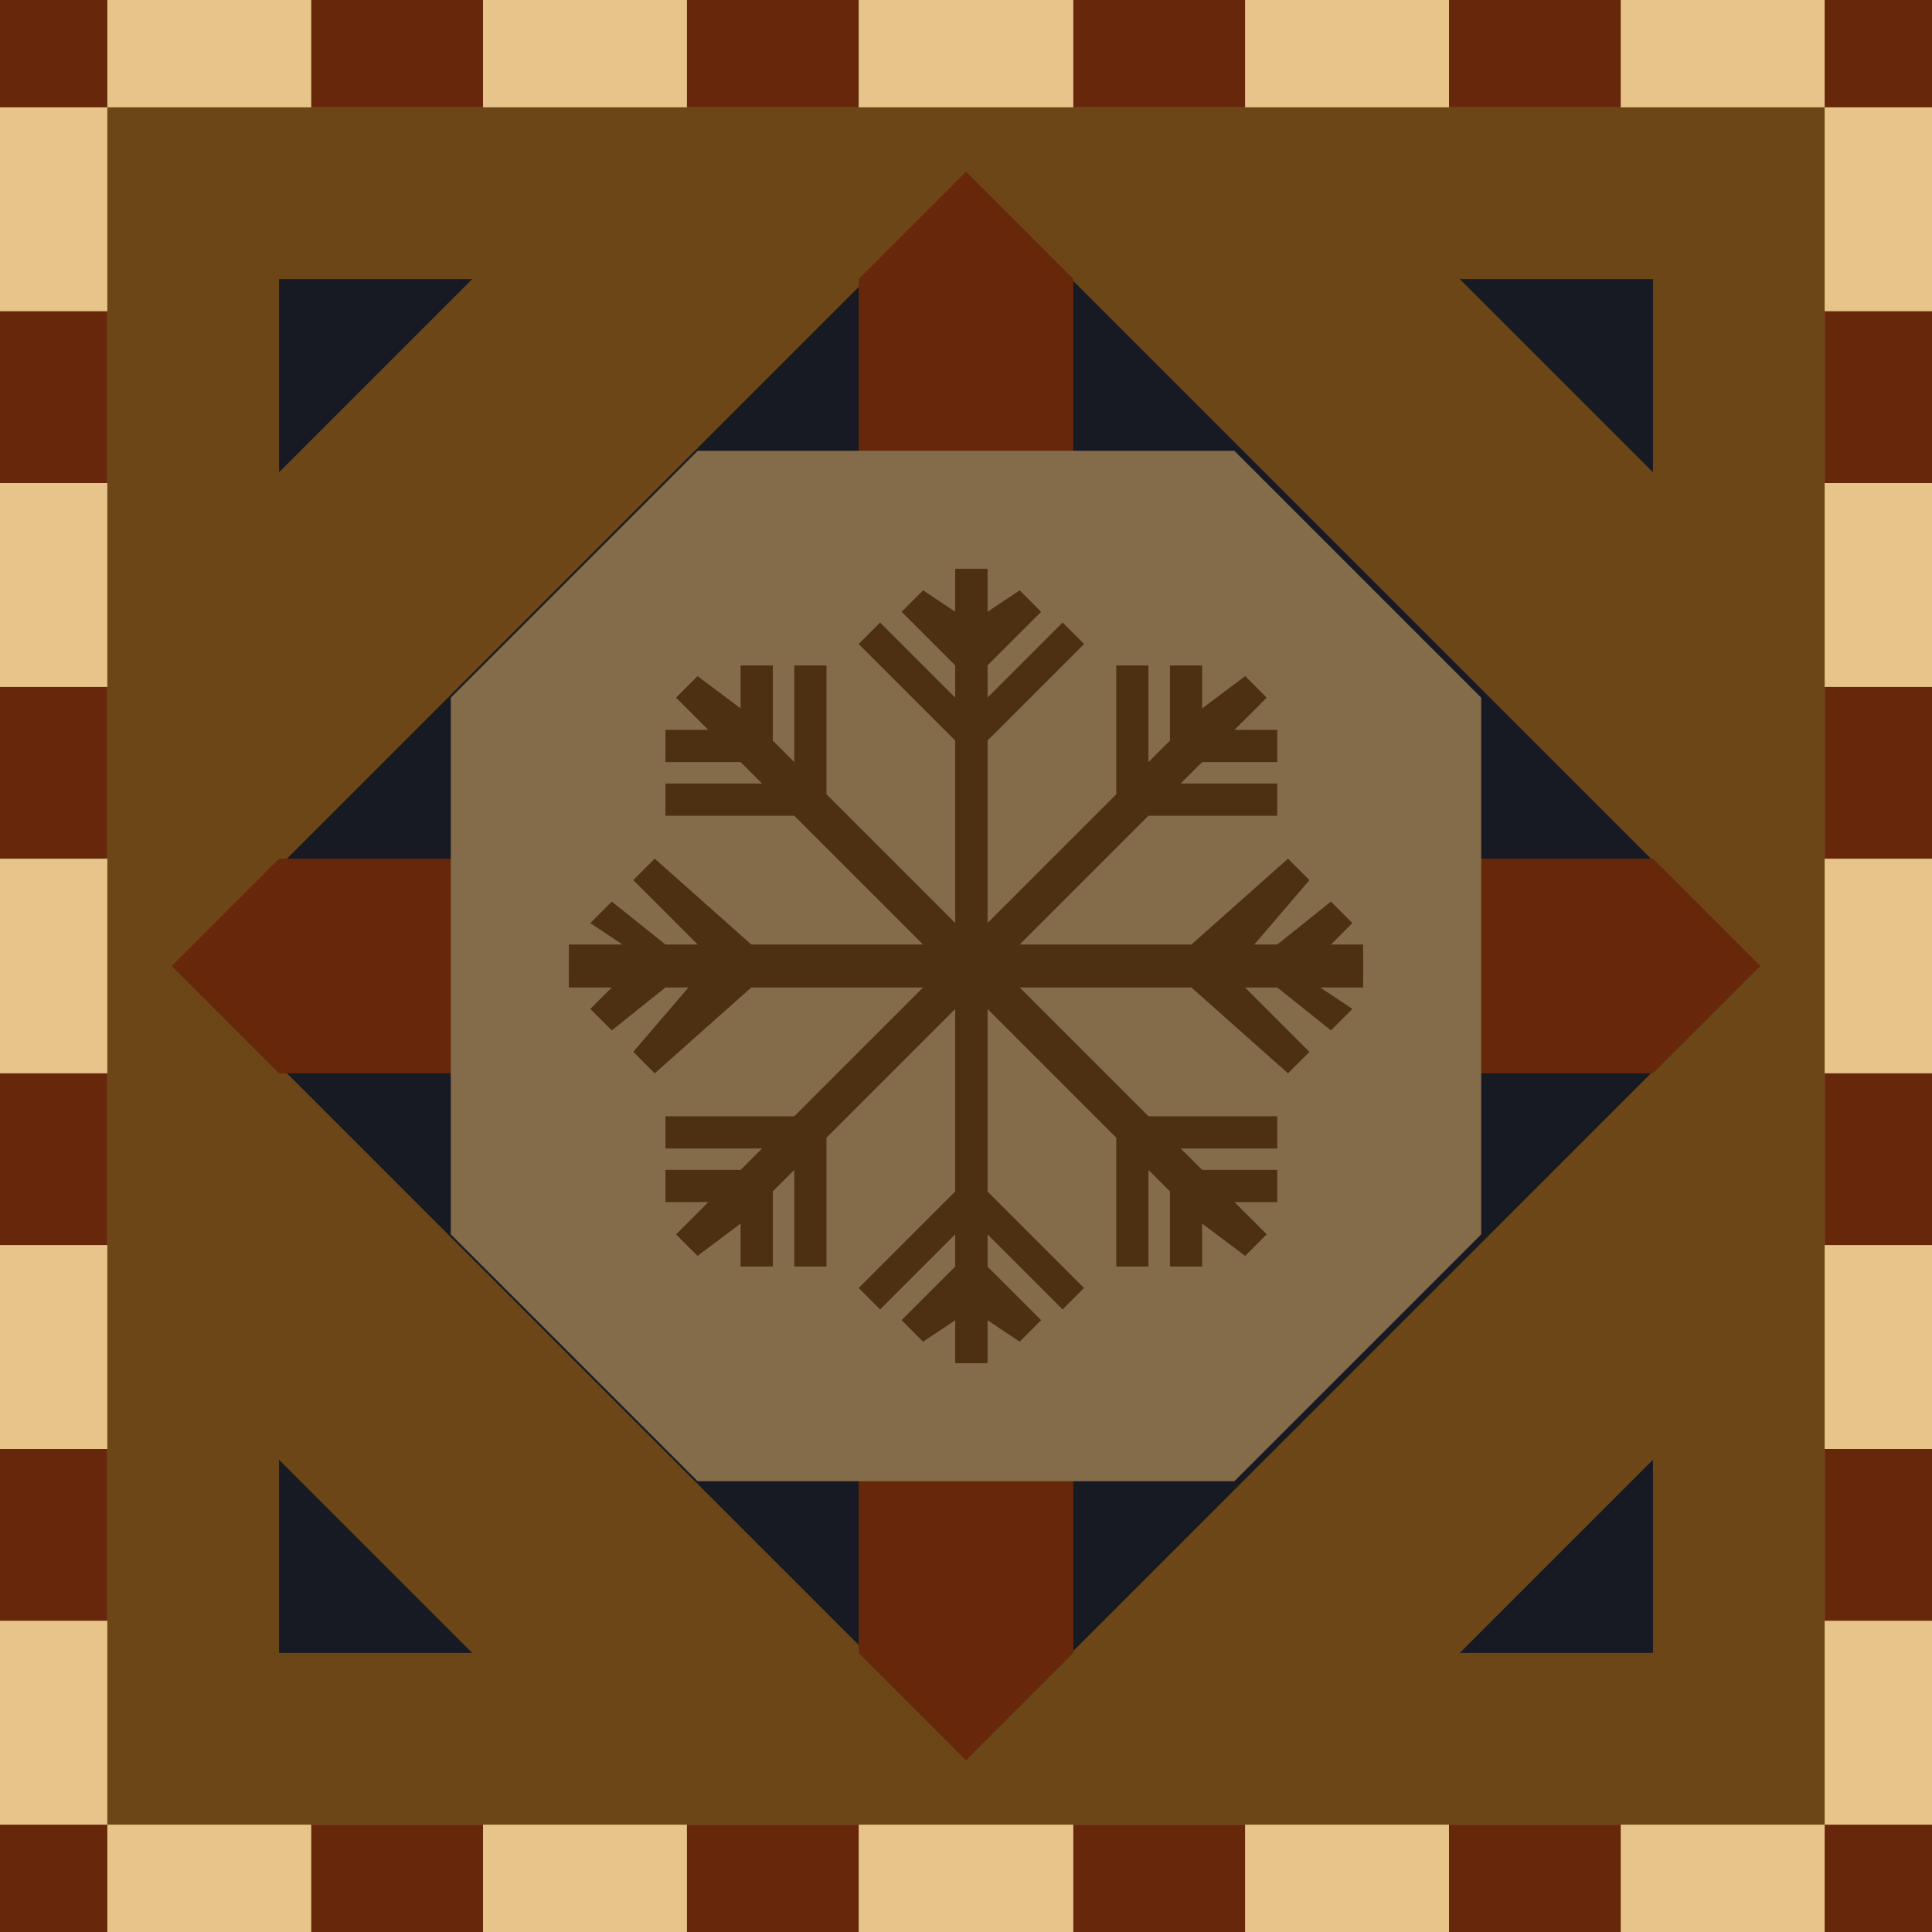
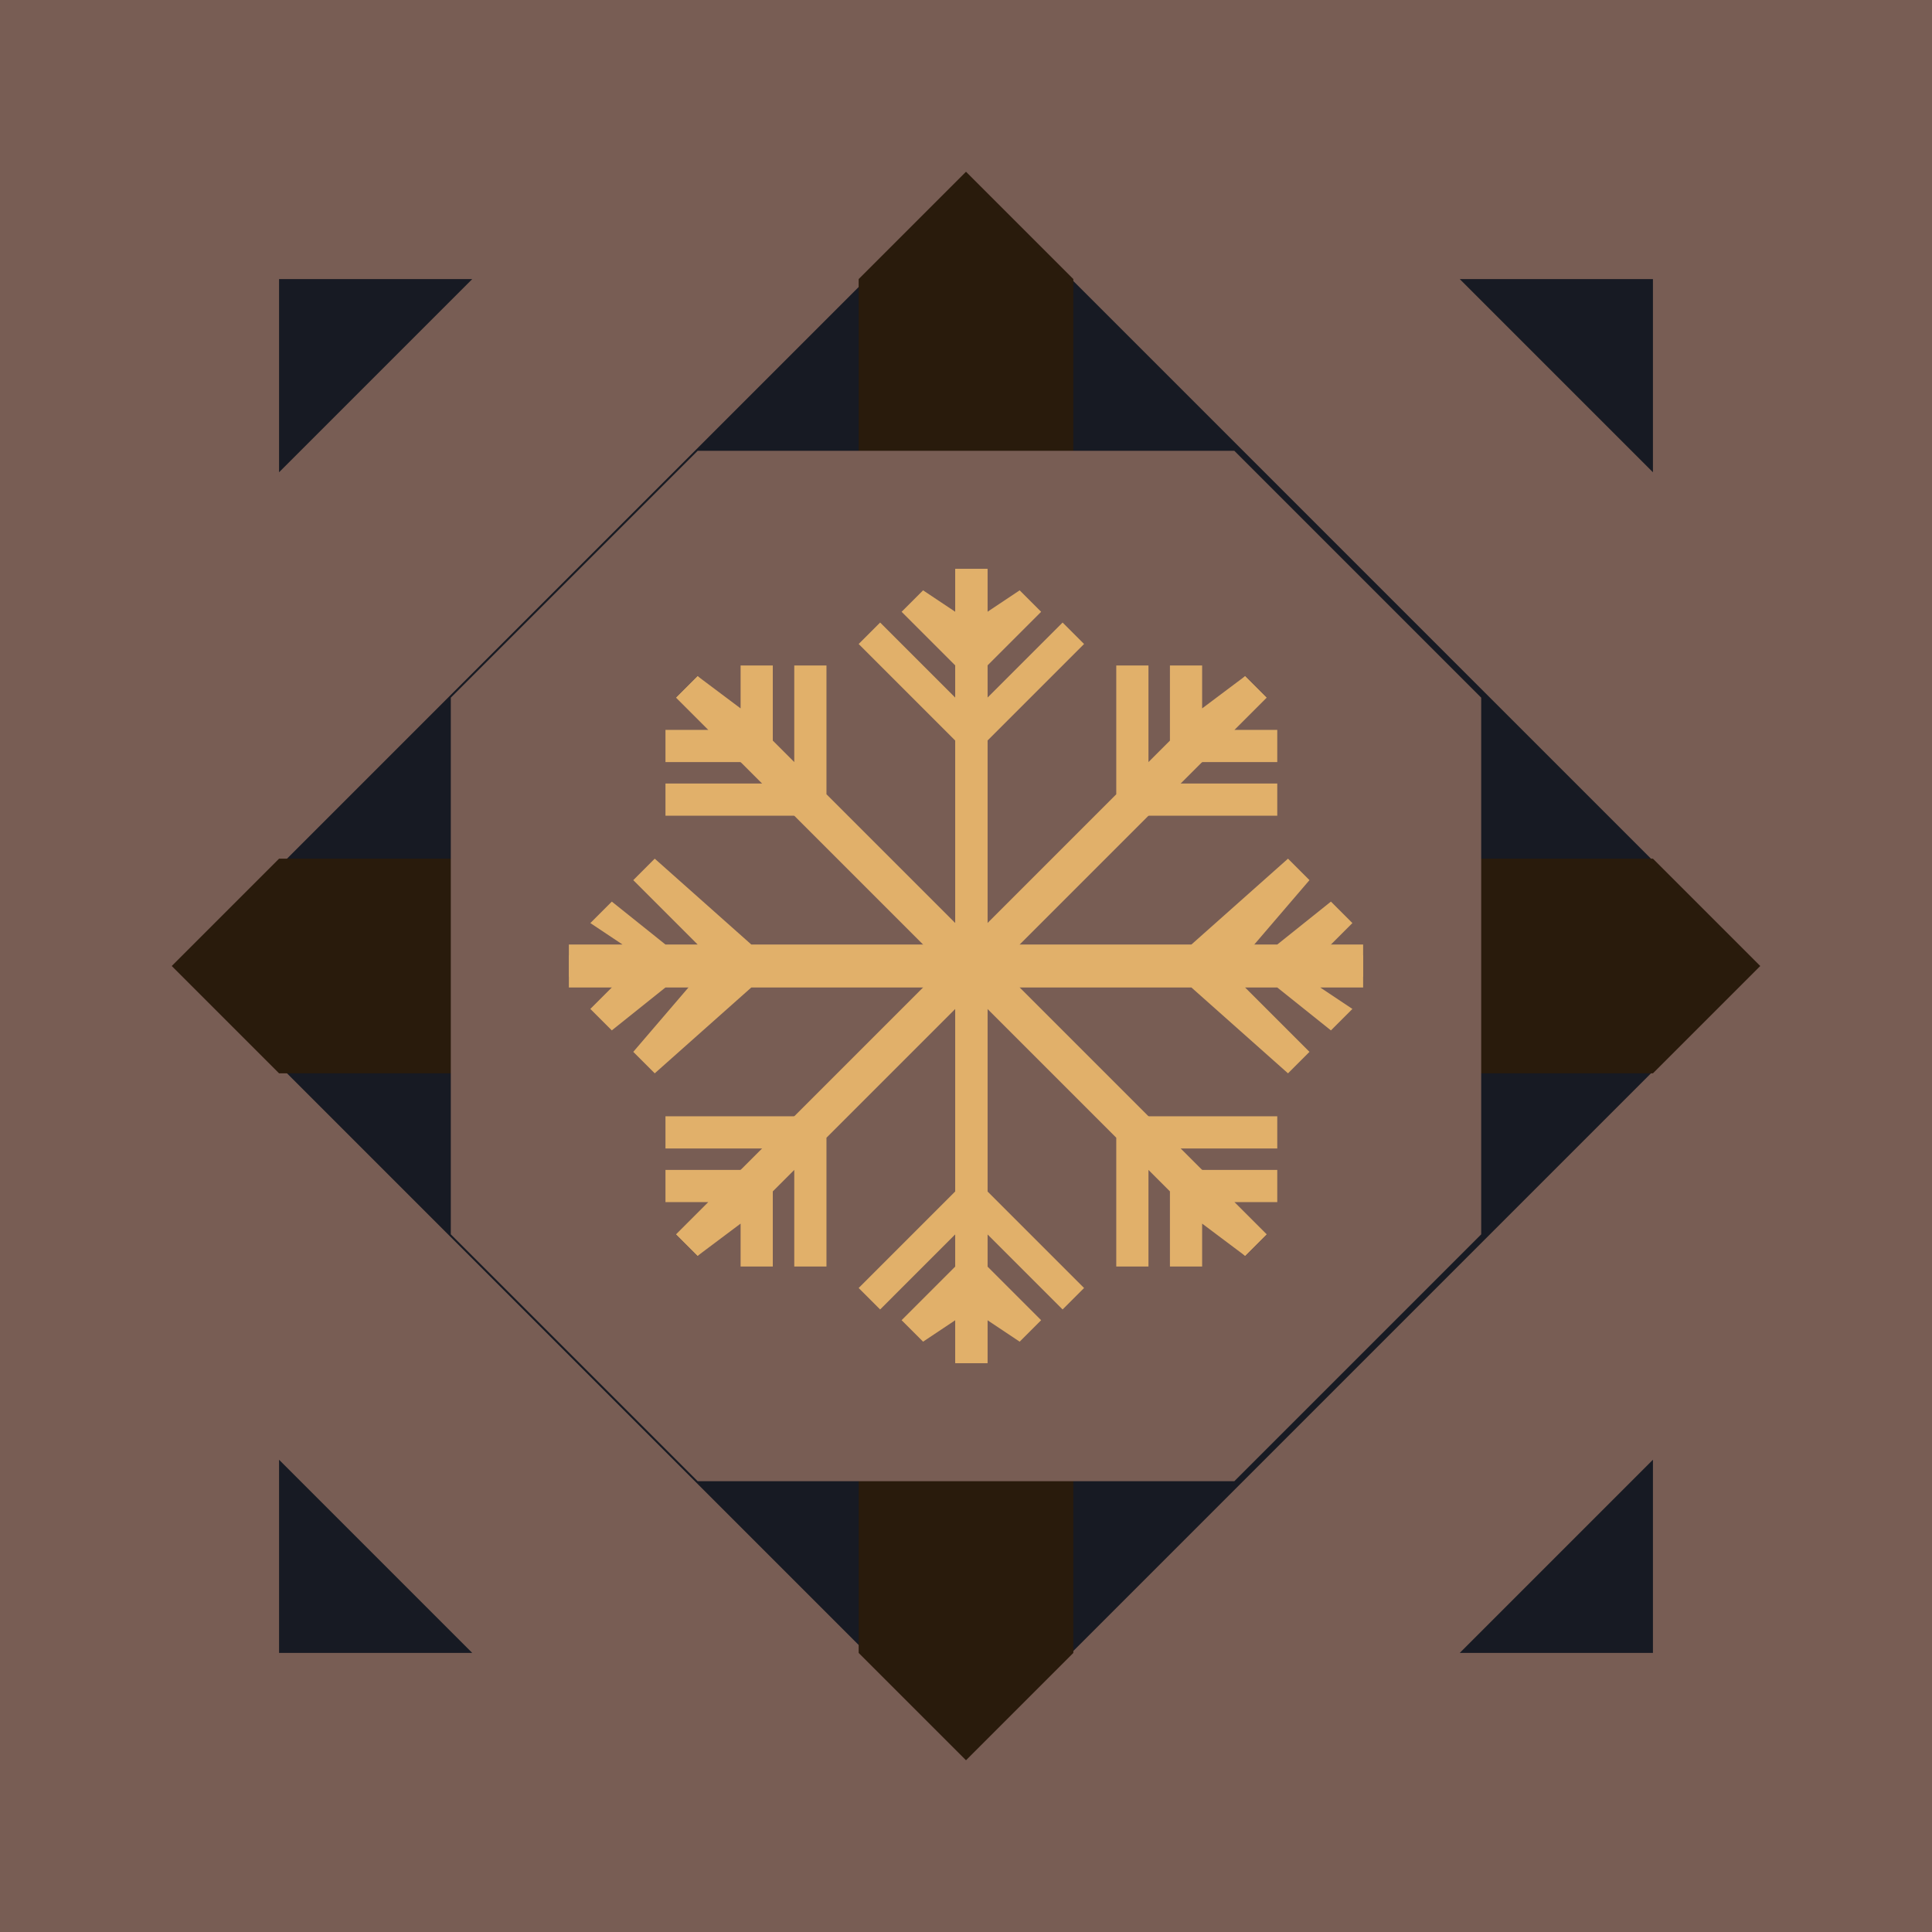
<svg xmlns="http://www.w3.org/2000/svg" id="Réteg_1" version="1.1" viewBox="0 0 18 18">
  <defs>
    <style>
      .st0 {
+         fill: #e1b06a;
+       }
+ 
+       .st1 {
        fill: #171a23;
      }

-       .st1 {
-         fill: #67270a;
-       }
- 
      .st2 {
-         fill: #4c3011;
+         fill: #785d54;
      }

      .st3 {
-         fill: #846c4a;
-       }
- 
-       .st4 {
-         fill: #6d4617;
-       }
- 
-       .st5 {
-         fill: #e6c48a;
+         fill: #291b0c;
      }
    </style>
  </defs>
  <g>
-     <rect class="st4" y="0" width="18" height="18" />
-     <path class="st5" d="M17,1v16H1V1h16M18,0H0v18h18V0h0Z" />
-     <rect class="st1" y="0" width="1" height="1" />
-     <rect class="st1" x="17" y="0" width="1" height="1" />
-     <rect class="st1" x="17" y="17" width="1" height="1" />
-     <rect class="st1" y="17" width="1" height="1" />
-     <rect class="st1" x="2.9" y="17" width="1.6" height="1" />
-     <rect class="st1" x="10" y="17" width="1.6" height="1" />
-     <rect class="st1" x="13.5" y="17" width="1.6" height="1" />
-     <rect class="st1" x="6.4" y="17" width="1.6" height="1" />
-     <rect class="st1" x="2.9" y="0" width="1.6" height="1" />
-     <rect class="st1" x="6.4" y="0" width="1.6" height="1" />
-     <rect class="st1" x="10" y="0" width="1.6" height="1" />
-     <rect class="st1" x="13.5" y="0" width="1.6" height="1" />
-     <rect class="st1" x="17" y="2.9" width="1" height="1.6" />
-     <rect class="st1" x="17" y="6.4" width="1" height="1.6" />
-     <rect class="st1" x="17" y="10" width="1" height="1.6" />
-     <rect class="st1" x="17" y="13.5" width="1" height="1.6" />
-     <rect class="st1" y="2.9" width="1" height="1.6" />
-     <rect class="st1" y="6.4" width="1" height="1.6" />
-     <rect class="st1" y="10" width="1" height="1.6" />
-     <rect class="st1" y="13.5" width="1" height="1.6" />
+     <rect class="st2" y="0" width="18" height="18" />
+     <path class="st2" d="M17,1v16H1V1h16M18,0H0v18h18V0h0Z" />
+     <rect class="st2" y="0" width="1" height="1" />
+     <rect class="st2" x="17" y="0" width="1" height="1" />
+     <rect class="st2" x="17" y="17" width="1" height="1" />
+     <rect class="st2" y="17" width="1" height="1" />
+     <rect class="st2" x="2.9" y="17" width="1.6" height="1" />
+     <rect class="st2" x="10" y="17" width="1.6" height="1" />
+     <rect class="st2" x="13.5" y="17" width="1.6" height="1" />
+     <rect class="st2" x="6.4" y="17" width="1.6" height="1" />
+     <rect class="st2" x="2.9" y="0" width="1.6" height="1" />
+     <rect class="st2" x="6.4" y="0" width="1.6" height="1" />
+     <rect class="st2" x="10" y="0" width="1.6" height="1" />
+     <rect class="st2" x="13.5" y="0" width="1.6" height="1" />
+     <rect class="st2" x="17" y="2.9" width="1" height="1.6" />
+     <rect class="st2" x="17" y="6.4" width="1" height="1.6" />
+     <rect class="st2" x="17" y="10" width="1" height="1.6" />
+     <rect class="st2" x="17" y="13.5" width="1" height="1.6" />
+     <rect class="st2" y="2.9" width="1" height="1.6" />
+     <rect class="st2" y="6.4" width="1" height="1.6" />
+     <rect class="st2" y="10" width="1" height="1.6" />
+     <rect class="st2" y="13.5" width="1" height="1.6" />
  </g>
-   <rect class="st0" x="3.8" y="3.8" width="10.4" height="10.4" transform="translate(-3.7 9) rotate(-45)" />
-   <polygon class="st1" points="8 2.6 8 15.4 9 16.4 10 15.4 10 2.6 9 1.6 8 2.6" />
-   <polygon class="st1" points="1.6 9 2.6 10 15.4 10 16.4 9 15.4 8 2.6 8 1.6 9" />
-   <polygon class="st3" points="6.5 4.2 4.2 6.5 4.2 11.5 6.5 13.8 11.5 13.8 13.8 11.5 13.8 6.5 11.5 4.2 6.5 4.2" />
-   <polygon class="st2" points="10.1 6 9.9 5.8 9.2 6.5 9.2 6.2 9.2 6.2 9.7 5.7 9.5 5.5 9.2 5.7 9.2 5.3 8.9 5.3 8.9 5.7 8.6 5.5 8.4 5.7 8.9 6.2 8.9 6.2 8.9 6.5 8.2 5.8 8 6 8.9 6.9 8.9 6.9 8.9 12.7 9.2 12.7 9.2 6.9 9.2 6.9 10.1 6" />
-   <polygon class="st2" points="11.9 7.6 11.9 7.3 10.9 7.3 11.2 7.1 11.2 7.1 11.9 7.1 11.9 6.8 11.5 6.8 11.8 6.5 11.6 6.3 11.2 6.6 11.2 6.2 10.9 6.2 10.9 6.9 10.9 6.9 10.7 7.1 10.7 6.2 10.4 6.2 10.4 7.4 10.4 7.4 6.3 11.5 6.5 11.7 10.6 7.6 10.6 7.6 11.9 7.6" />
-   <polygon class="st2" points="7.7 6.2 7.4 6.2 7.4 7.1 7.2 6.9 7.2 6.9 7.2 6.2 6.9 6.2 6.9 6.6 6.5 6.3 6.3 6.5 6.6 6.8 6.2 6.8 6.2 7.1 6.9 7.1 6.9 7.1 7.2 7.3 6.2 7.3 6.2 7.6 7.5 7.6 7.5 7.6 11.6 11.7 11.8 11.5 7.7 7.4 7.7 7.4 7.7 6.2" />
-   <polygon class="st2" points="6.1 8 5.9 8.2 6.5 8.8 6.2 8.8 6.2 8.8 5.7 8.4 5.5 8.6 5.8 8.8 5.3 8.8 5.3 9.1 5.8 9.1 5.5 9.4 5.7 9.6 6.2 9.2 6.2 9.1 6.5 9.1 5.9 9.8 6.1 10 7 9.2 7 9.1 12.7 9.1 12.7 8.8 7 8.8 7 8.8 6.1 8" />
-   <polygon class="st2" points="6.2 10.4 6.2 10.7 7.2 10.7 6.9 10.9 6.9 10.9 6.2 10.9 6.2 11.2 6.6 11.2 6.3 11.5 6.5 11.7 6.9 11.4 6.9 11.8 7.2 11.8 7.2 11.1 7.2 11.1 7.4 10.9 7.4 11.8 7.7 11.8 7.7 10.6 7.7 10.6 11.8 6.5 11.6 6.3 7.5 10.4 7.5 10.4 6.2 10.4" />
-   <polygon class="st2" points="8 12 8.2 12.2 8.9 11.5 8.9 11.8 8.9 11.8 8.4 12.3 8.6 12.5 8.9 12.3 8.9 12.7 9.2 12.7 9.2 12.3 9.5 12.5 9.7 12.3 9.2 11.8 9.2 11.8 9.2 11.5 9.9 12.2 10.1 12 9.2 11.1 9.2 11.1 9.2 5.3 8.9 5.3 8.9 11.1 8.9 11.1 8 12" />
-   <polygon class="st2" points="10.4 11.8 10.7 11.8 10.7 10.9 10.9 11.1 10.9 11.1 10.9 11.8 11.2 11.8 11.2 11.4 11.6 11.7 11.8 11.5 11.5 11.2 11.9 11.2 11.9 10.9 11.2 10.9 11.2 10.9 10.9 10.7 11.9 10.7 11.9 10.4 10.6 10.4 10.6 10.4 6.5 6.3 6.3 6.5 10.4 10.6 10.4 10.6 10.4 11.8" />
-   <polygon class="st2" points="12 10 12.2 9.8 11.6 9.2 11.9 9.2 11.9 9.2 12.4 9.6 12.6 9.4 12.3 9.2 12.7 9.2 12.7 8.9 12.3 8.9 12.6 8.6 12.4 8.4 11.9 8.8 11.9 8.9 11.6 8.9 12.2 8.2 12 8 11.1 8.8 11.1 8.9 5.3 8.9 5.3 9.2 11.1 9.2 11.1 9.2 12 10" />
-   <polygon class="st0" points="2.6 13.6 2.6 13.6 2.6 15.4 4.4 15.4 4.4 15.4 2.6 13.6" />
-   <polygon class="st0" points="13.6 15.4 13.6 15.4 15.4 15.4 15.4 13.6 15.4 13.6 13.6 15.4" />
-   <polygon class="st0" points="4.4 2.6 4.4 2.6 2.6 2.6 2.6 4.4 2.6 4.4 4.4 2.6" />
-   <polygon class="st0" points="15.4 4.4 15.4 4.4 15.4 2.6 13.6 2.6 13.6 2.6 15.4 4.4" />
+   <rect class="st1" x="3.8" y="3.8" width="10.4" height="10.4" transform="translate(-3.7 9) rotate(-45)" />
+   <polygon class="st3" points="8 2.6 8 15.4 9 16.4 10 15.4 10 2.6 9 1.6 8 2.6" />
+   <polygon class="st3" points="1.6 9 2.6 10 15.4 10 16.4 9 15.4 8 2.6 8 1.6 9" />
+   <polygon class="st2" points="6.5 4.2 4.2 6.5 4.2 11.5 6.5 13.8 11.5 13.8 13.8 11.5 13.8 6.5 11.5 4.2 6.5 4.2" />
+   <polygon class="st0" points="10.1 6 9.9 5.8 9.2 6.5 9.2 6.2 9.2 6.2 9.7 5.7 9.5 5.5 9.2 5.7 9.2 5.3 8.9 5.3 8.9 5.7 8.6 5.5 8.4 5.7 8.9 6.2 8.9 6.2 8.9 6.5 8.2 5.8 8 6 8.9 6.9 8.9 6.9 8.9 12.7 9.2 12.7 9.2 6.9 9.2 6.9 10.1 6" />
+   <polygon class="st0" points="11.9 7.6 11.9 7.3 10.9 7.3 11.2 7.1 11.2 7.1 11.9 7.1 11.9 6.8 11.5 6.8 11.8 6.5 11.6 6.3 11.2 6.6 11.2 6.2 10.9 6.2 10.9 6.9 10.9 6.9 10.7 7.1 10.7 6.2 10.4 6.2 10.4 7.4 10.4 7.4 6.3 11.5 6.5 11.7 10.6 7.6 10.6 7.6 11.9 7.6" />
+   <polygon class="st0" points="7.7 6.2 7.4 6.2 7.4 7.1 7.2 6.9 7.2 6.9 7.2 6.2 6.9 6.2 6.9 6.6 6.5 6.3 6.3 6.5 6.6 6.8 6.2 6.8 6.2 7.1 6.9 7.1 6.9 7.1 7.2 7.3 6.2 7.3 6.2 7.6 7.5 7.6 7.5 7.6 11.6 11.7 11.8 11.5 7.7 7.4 7.7 7.4 7.7 6.2" />
+   <polygon class="st0" points="6.1 8 5.9 8.2 6.5 8.8 6.2 8.8 6.2 8.8 5.7 8.4 5.5 8.6 5.8 8.8 5.3 8.8 5.3 9.1 5.8 9.1 5.5 9.4 5.7 9.6 6.2 9.2 6.2 9.1 6.5 9.1 5.9 9.8 6.1 10 7 9.2 7 9.1 12.7 9.1 12.7 8.8 7 8.8 7 8.8 6.1 8" />
+   <polygon class="st0" points="6.2 10.4 6.2 10.7 7.2 10.7 6.9 10.9 6.9 10.9 6.2 10.9 6.2 11.2 6.6 11.2 6.3 11.5 6.5 11.7 6.9 11.4 6.9 11.8 7.2 11.8 7.2 11.1 7.2 11.1 7.4 10.9 7.4 11.8 7.7 11.8 7.7 10.6 7.7 10.6 11.8 6.5 11.6 6.3 7.5 10.4 7.5 10.4 6.2 10.4" />
+   <polygon class="st0" points="8 12 8.2 12.2 8.9 11.5 8.9 11.8 8.9 11.8 8.4 12.3 8.6 12.5 8.9 12.3 8.9 12.7 9.2 12.7 9.2 12.3 9.5 12.5 9.7 12.3 9.2 11.8 9.2 11.8 9.2 11.5 9.9 12.2 10.1 12 9.2 11.1 9.2 11.1 9.2 5.3 8.9 5.3 8.9 11.1 8.9 11.1 8 12" />
+   <polygon class="st0" points="10.4 11.8 10.7 11.8 10.7 10.9 10.9 11.1 10.9 11.1 10.9 11.8 11.2 11.8 11.2 11.4 11.6 11.7 11.8 11.5 11.5 11.2 11.9 11.2 11.9 10.9 11.2 10.9 11.2 10.9 10.9 10.7 11.9 10.7 11.9 10.4 10.6 10.4 10.6 10.4 6.5 6.3 6.3 6.5 10.4 10.6 10.4 10.6 10.4 11.8" />
+   <polygon class="st0" points="12 10 12.2 9.8 11.6 9.2 11.9 9.2 11.9 9.2 12.4 9.6 12.6 9.4 12.3 9.2 12.7 9.2 12.7 8.9 12.3 8.9 12.6 8.6 12.4 8.4 11.9 8.8 11.9 8.9 11.6 8.9 12.2 8.2 12 8 11.1 8.8 11.1 8.9 5.3 8.9 5.3 9.2 11.1 9.2 11.1 9.2 12 10" />
+   <polygon class="st1" points="2.6 13.6 2.6 13.6 2.6 15.4 4.4 15.4 4.4 15.4 2.6 13.6" />
+   <polygon class="st1" points="13.6 15.4 13.6 15.4 15.4 15.4 15.4 13.6 15.4 13.6 13.6 15.4" />
+   <polygon class="st1" points="4.4 2.6 4.4 2.6 2.6 2.6 2.6 4.4 2.6 4.4 4.4 2.6" />
+   <polygon class="st1" points="15.4 4.4 15.4 4.4 15.4 2.6 13.6 2.6 13.6 2.6 15.4 4.4" />
</svg>
